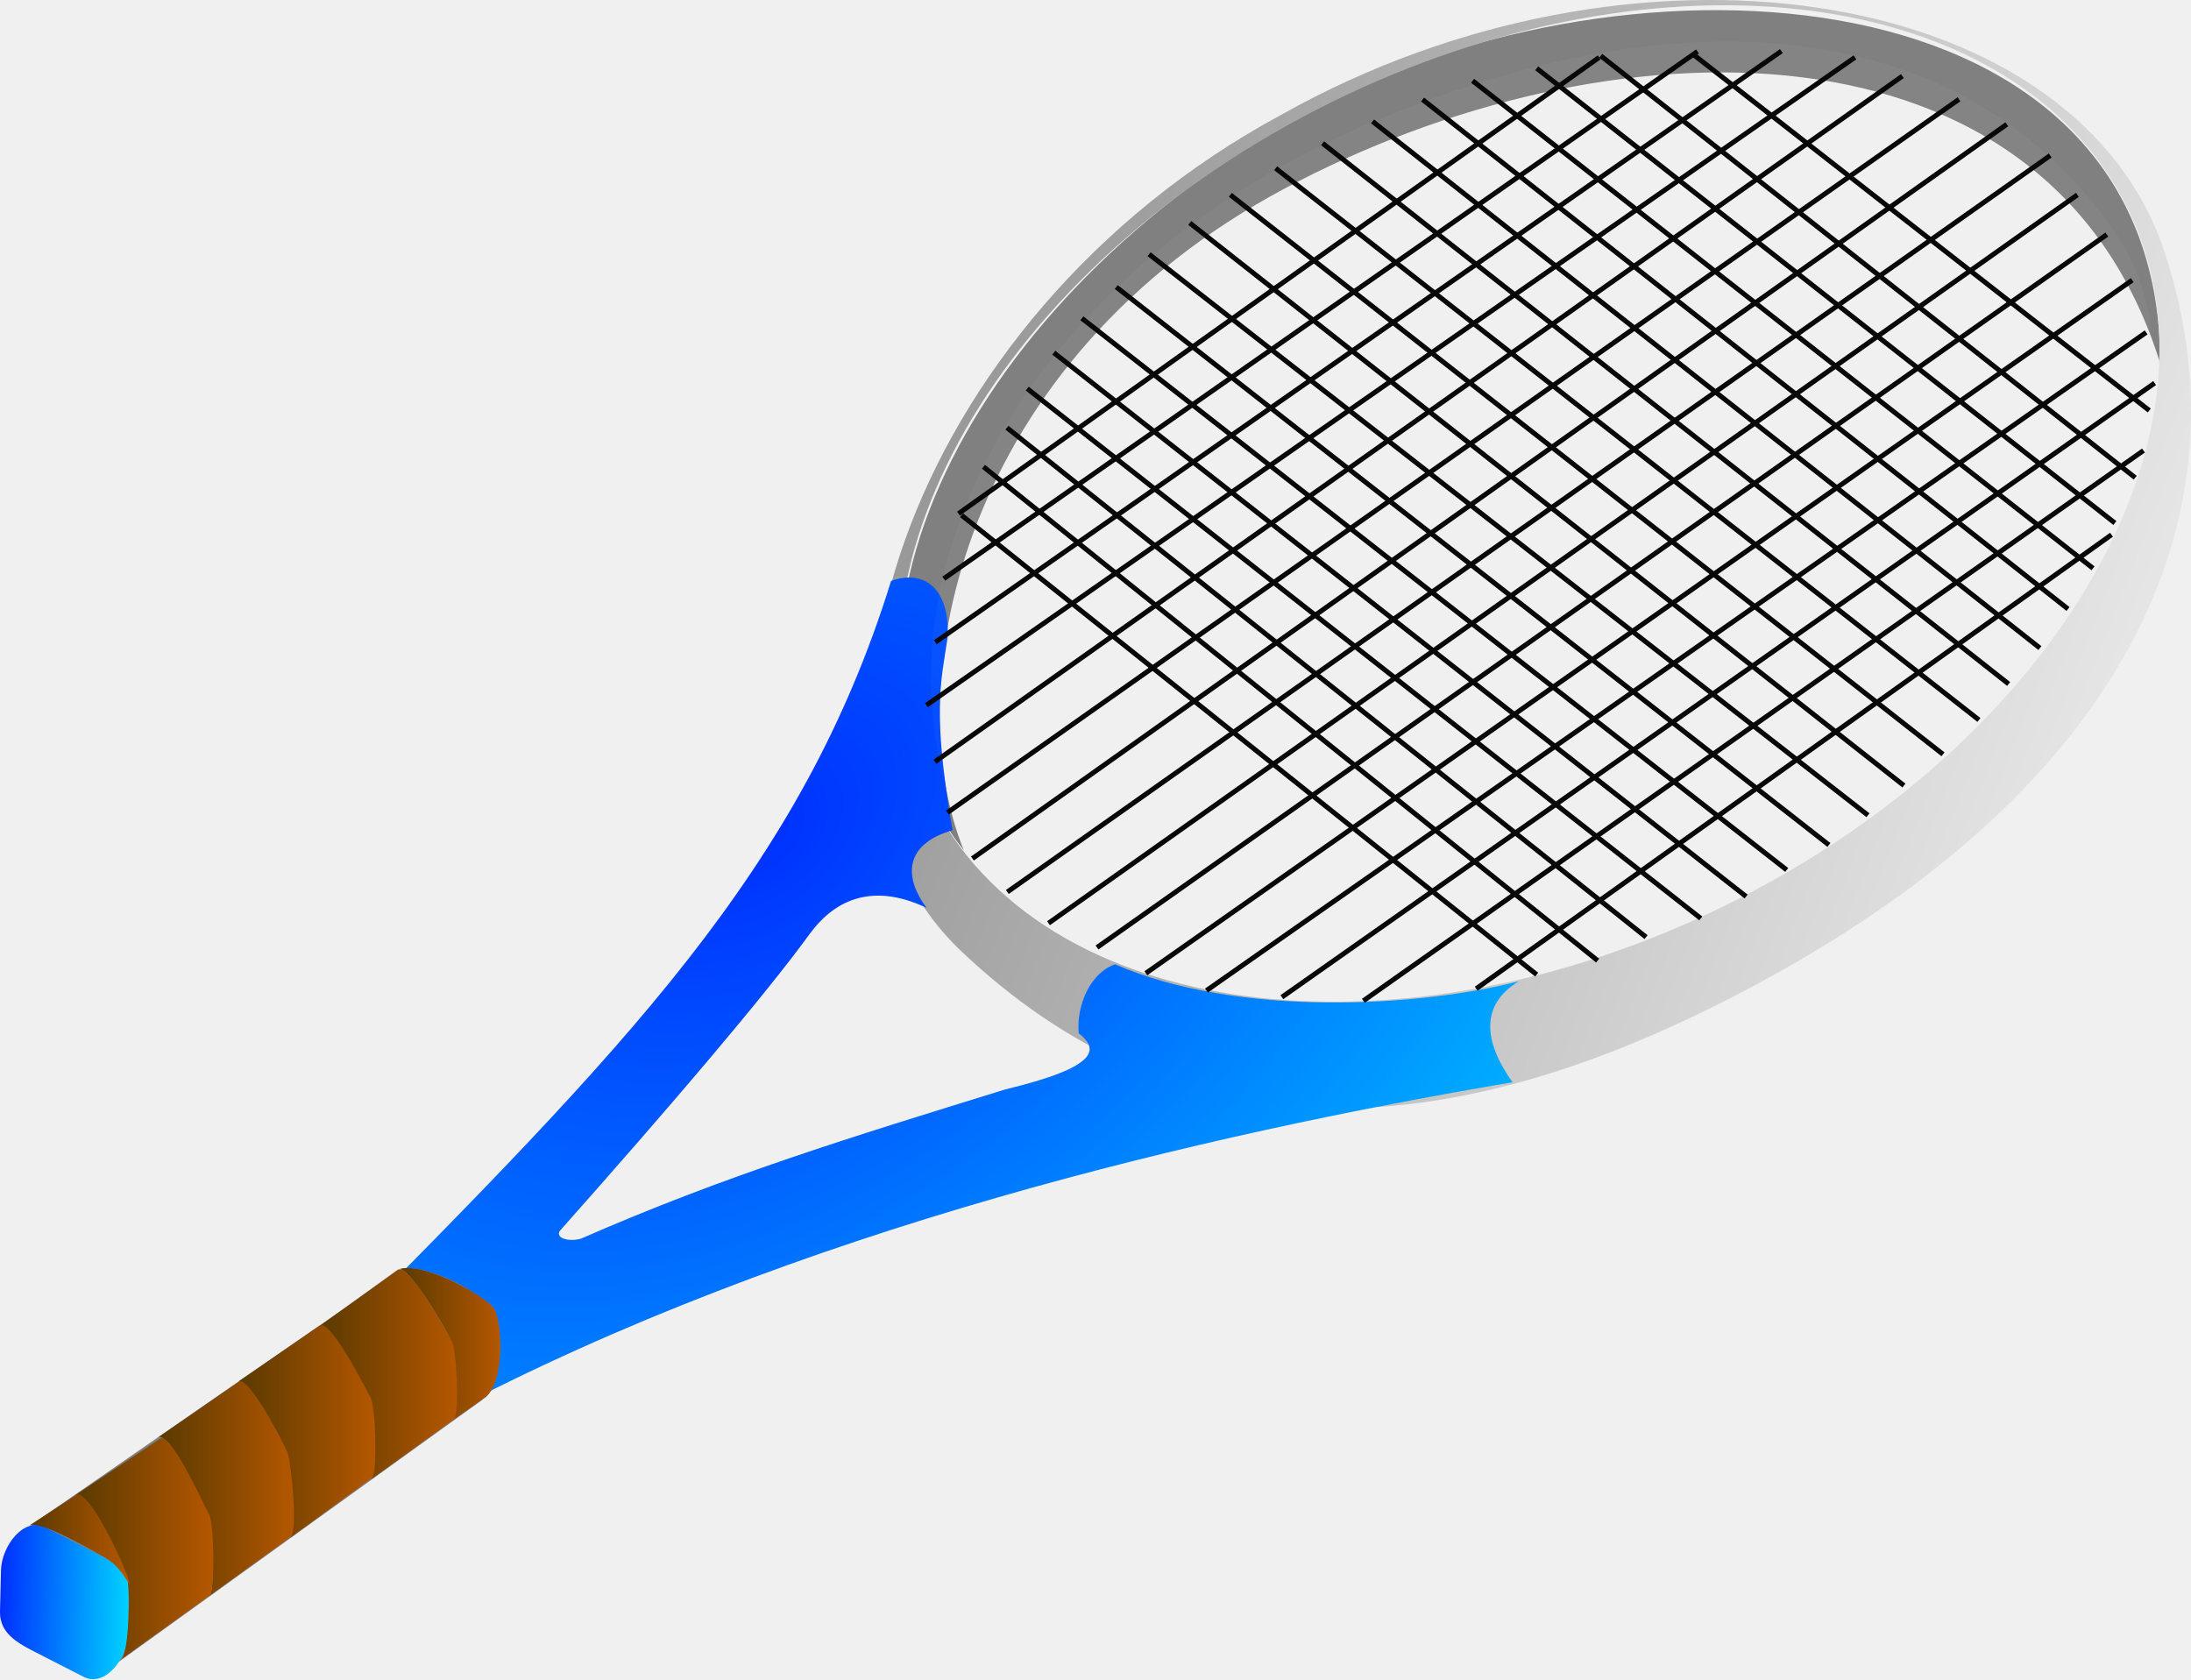
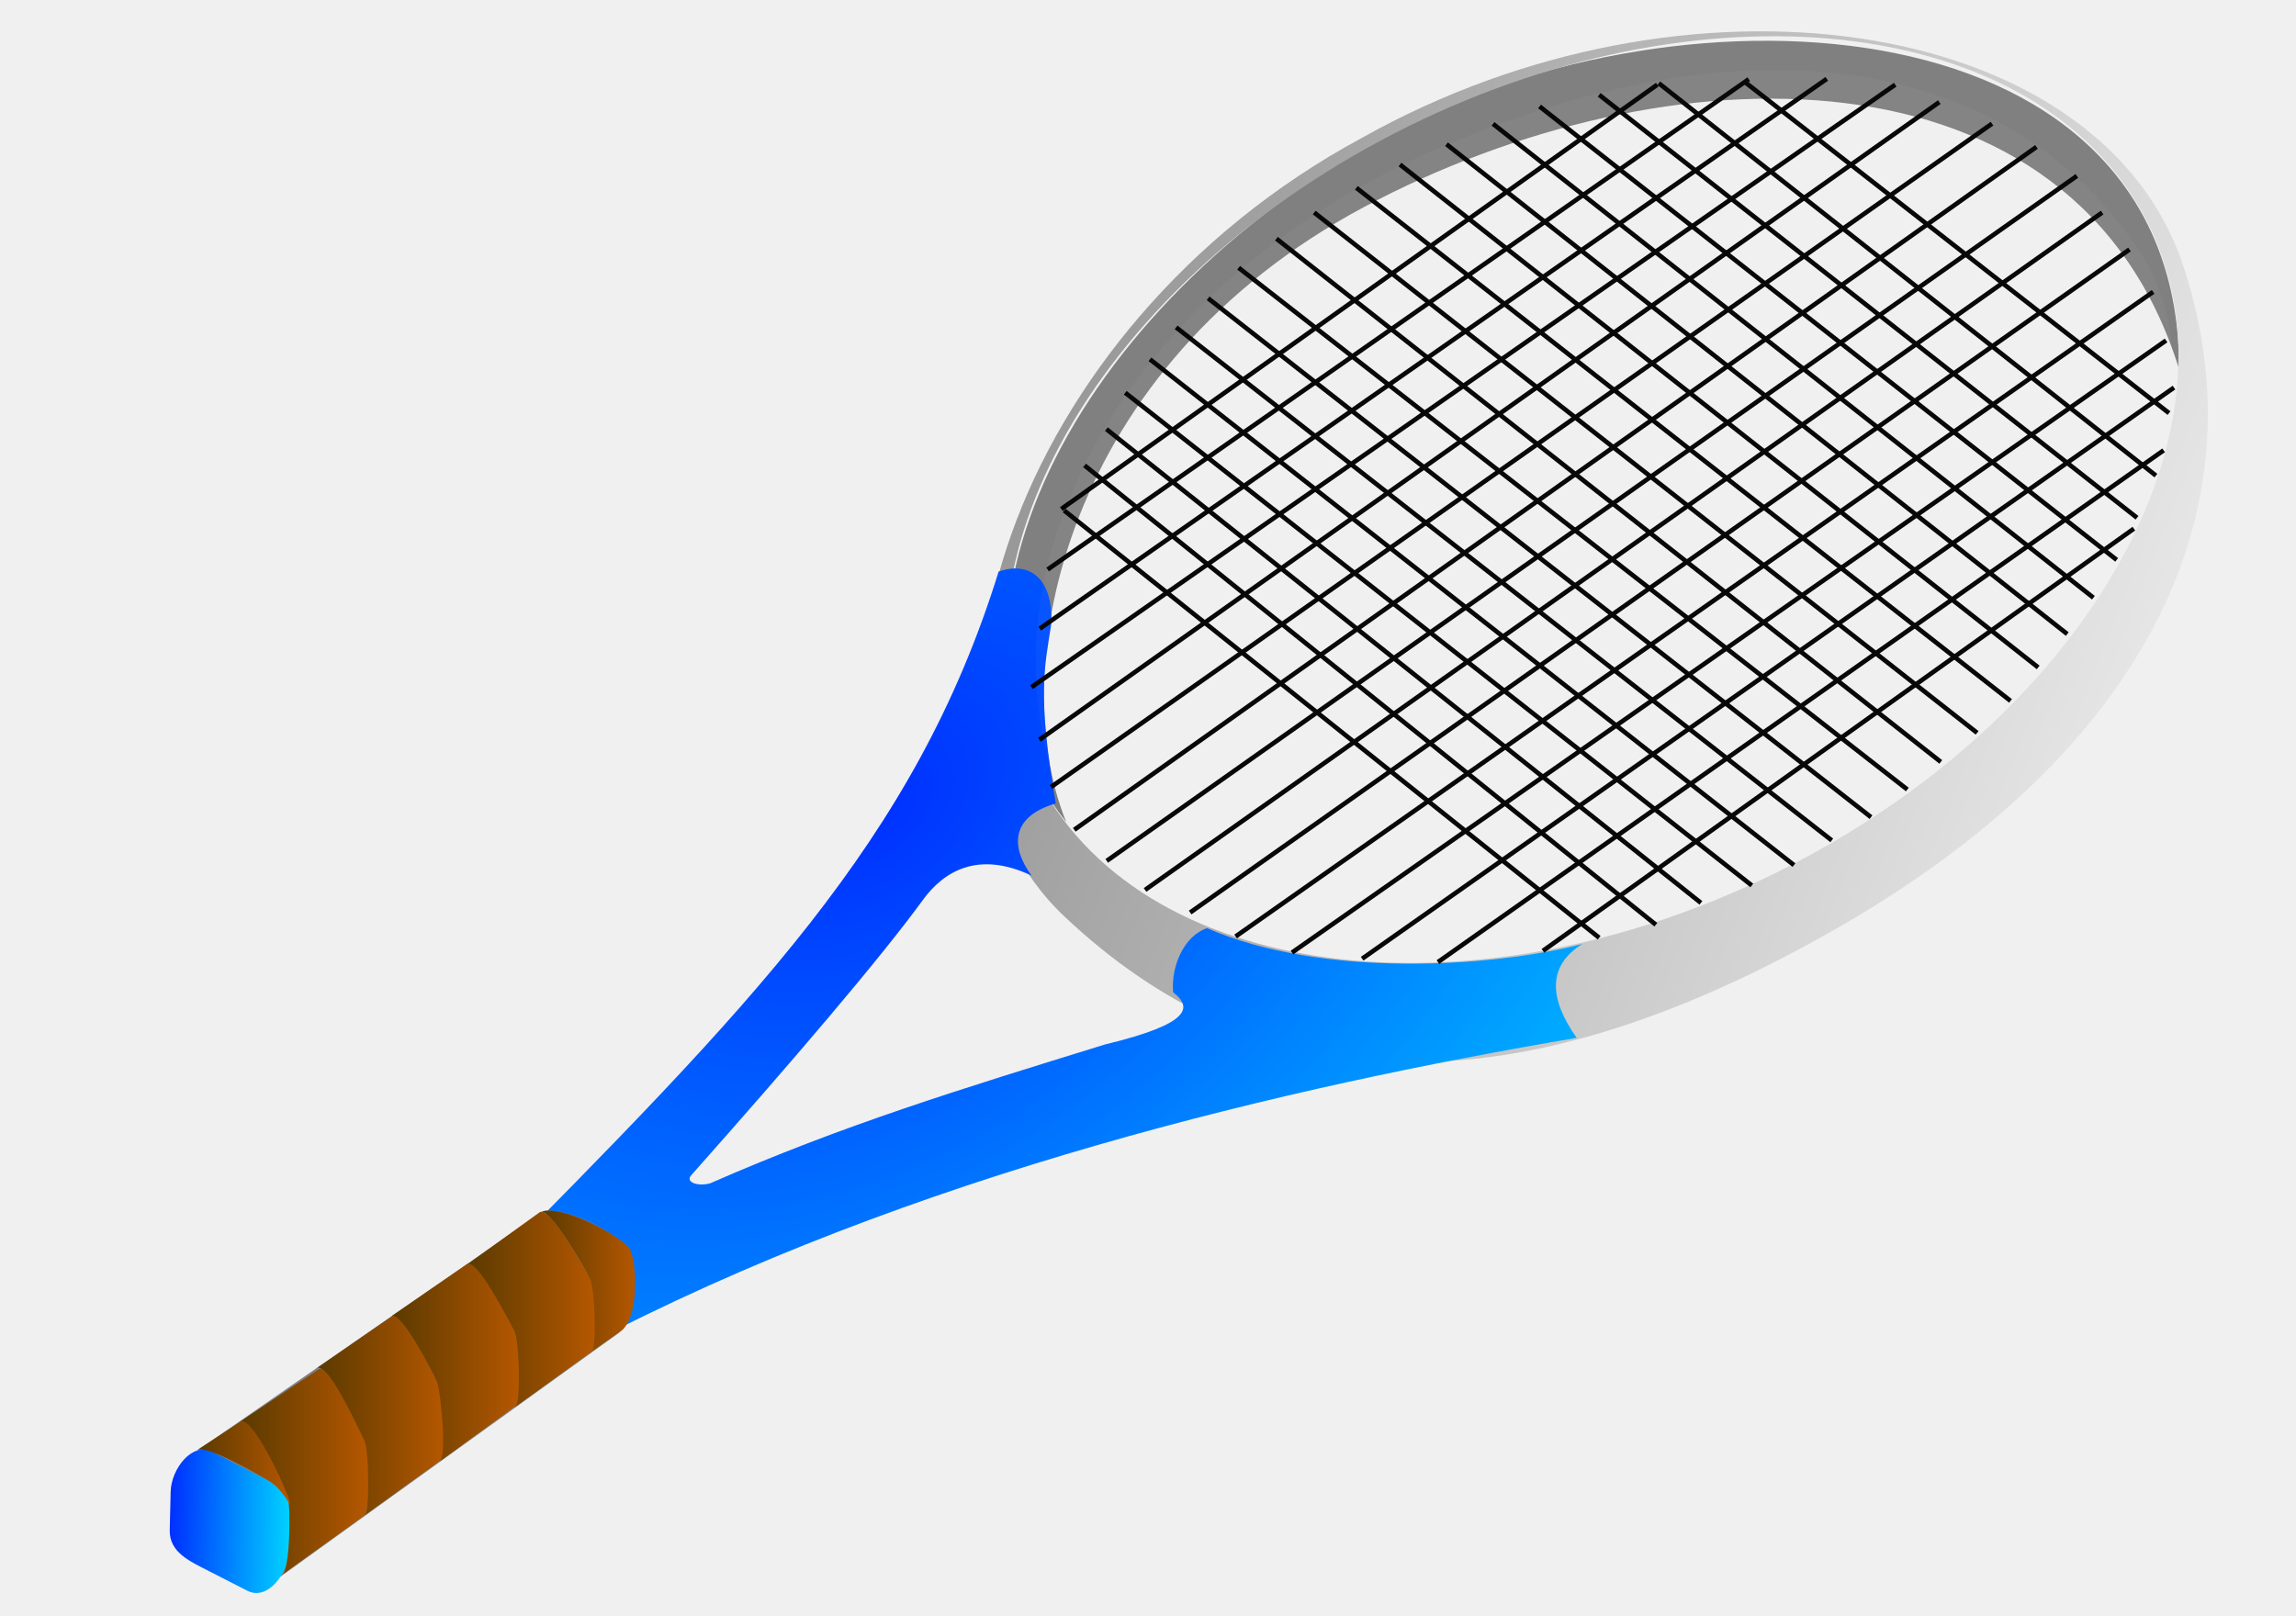
- <svg xmlns="http://www.w3.org/2000/svg" xmlns:xlink="http://www.w3.org/1999/xlink" id="svg1065" space="preserve" viewBox="0 0 593.97 455.24" version="1.0">
+ <svg xmlns="http://www.w3.org/2000/svg" xmlns:xlink="http://www.w3.org/1999/xlink" id="svg1065" space="preserve" viewBox="0 0 472.441 332.598" version="1.0" width="125mm" height="88mm">
  <defs id="defs1067">
    <linearGradient id="linearGradient660">
      <stop id="stop661" stop-color="#5a3a00" offset="0" />
      <stop id="stop662" stop-color="#b55700" offset="1" />
    </linearGradient>
    <linearGradient id="linearGradient618">
      <stop id="stop619" stop-color="#002fff" offset="0" />
      <stop id="stop620" stop-color="#00d2ff" offset="1" />
    </linearGradient>
-     <linearGradient id="linearGradient613" y2="460.68" gradientUnits="userSpaceOnUse" y1="291.65" gradientTransform="matrix(1.091 0 0 .91661 -38.419 -255.59)" x2="620.1" x1="104.97">
+     <linearGradient id="linearGradient613" y2="460.68" gradientUnits="userSpaceOnUse" y1="291.65" gradientTransform="matrix(0.7702964,0,0,0.647169,7.798752,-174.0103)" x2="620.1" x1="104.97">
      <stop id="stop611" stop-color="#666767" offset="0" />
      <stop id="stop612" stop-color="#f3f2f2" offset="1" />
    </linearGradient>
-     <linearGradient id="linearGradient617" y2="612.43" xlink:href="#linearGradient618" gradientUnits="userSpaceOnUse" y1="612.43" gradientTransform="matrix(.91673 .018102 -.021531 1.0904 -38.419 -255.59)" x2="94.861" x1="56.805" />
-     <radialGradient id="radialGradient621" xlink:href="#linearGradient618" gradientUnits="userSpaceOnUse" cy="84.237" cx="647.54" gradientTransform="matrix(.50079 .64575 -.967 .74993 -38.419 -255.59)" r="314.27" />
-     <linearGradient id="linearGradient659" y2="697.01" xlink:href="#linearGradient660" gradientUnits="userSpaceOnUse" y1="697.01" gradientTransform="matrix(1.055 0 0 .94789 -38.419 -255.59)" x2="69.677" x1="43.973" />
-     <linearGradient id="linearGradient2438" y2="501.87" xlink:href="#linearGradient660" gradientUnits="userSpaceOnUse" x2="148.67" gradientTransform="matrix(.79672 0 0 1.2551 -38.419 -255.59)" y1="501.87" x1="102.1" />
-     <linearGradient id="linearGradient2440" y2="486.52" xlink:href="#linearGradient660" gradientUnits="userSpaceOnUse" x2="214.43" gradientTransform="matrix(.81174 0 0 1.2319 -38.419 -255.59)" y1="486.52" x1="180.74" />
-     <linearGradient id="linearGradient2442" y2="484.7" xlink:href="#linearGradient660" gradientUnits="userSpaceOnUse" x2="200.81" gradientTransform="matrix(.80823 0 0 1.2373 -38.419 -255.59)" y1="484.7" x1="154.63" />
-     <linearGradient id="linearGradient2444" y2="509.15" xlink:href="#linearGradient660" gradientUnits="userSpaceOnUse" x2="122.02" gradientTransform="matrix(.78881 0 0 1.2677 -38.419 -255.59)" y1="509.15" x1="74.655" />
-     <linearGradient id="linearGradient2446" y2="493.01" xlink:href="#linearGradient660" gradientUnits="userSpaceOnUse" x2="174.81" gradientTransform="matrix(.80186 0 0 1.2471 -38.419 -255.59)" y1="493.01" x1="128.54" />
+     <linearGradient id="linearGradient617" y2="612.43" xlink:href="#linearGradient618" gradientUnits="userSpaceOnUse" y1="612.43" gradientTransform="matrix(0.6472537,0.01278085,-0.01520188,0.7698727,7.798752,-174.0103)" x2="94.861" x1="56.805" />
+     <radialGradient id="radialGradient621" xlink:href="#linearGradient618" gradientUnits="userSpaceOnUse" cy="84.237" cx="647.54" gradientTransform="matrix(0.3535809,0.4559293,-0.6827466,0.5294852,7.798752,-174.0103)" r="314.27" />
+     <linearGradient id="linearGradient659" y2="697.01" xlink:href="#linearGradient660" gradientUnits="userSpaceOnUse" y1="697.01" gradientTransform="matrix(0.7448787,0,0,0.6692541,7.798752,-174.0103)" x2="69.677" x1="43.973" />
+     <linearGradient id="linearGradient2438" y2="501.87" xlink:href="#linearGradient660" gradientUnits="userSpaceOnUse" x2="148.67" gradientTransform="matrix(0.5625211,0,0,0.8861585,7.798752,-174.0103)" y1="501.87" x1="102.1" />
+     <linearGradient id="linearGradient2440" y2="486.52" xlink:href="#linearGradient660" gradientUnits="userSpaceOnUse" x2="214.43" gradientTransform="matrix(0.5731259,0,0,0.8697783,7.798752,-174.0103)" y1="486.52" x1="180.74" />
+     <linearGradient id="linearGradient2442" y2="484.7" xlink:href="#linearGradient660" gradientUnits="userSpaceOnUse" x2="200.81" gradientTransform="matrix(0.5706477,0,0,0.8735909,7.798752,-174.0103)" y1="484.7" x1="154.63" />
+     <linearGradient id="linearGradient2444" y2="509.15" xlink:href="#linearGradient660" gradientUnits="userSpaceOnUse" x2="122.02" gradientTransform="matrix(0.5569363,0,0,0.8950547,7.798752,-174.0103)" y1="509.15" x1="74.655" />
+     <linearGradient id="linearGradient2446" y2="493.01" xlink:href="#linearGradient660" gradientUnits="userSpaceOnUse" x2="174.81" gradientTransform="matrix(0.5661502,0,0,0.8805102,7.798752,-174.0103)" y1="493.01" x1="128.54" />
  </defs>
-   <path id="path609" d="m348.17 51.161c-87.26 46.593-105.35 133.94-86.89 179.35-45.01-56.5 0.7-149.93 93.8-200.7 87.26-46.587 230.62-38.721 230.54 68.718-30.16-97.187-150.2-93.96-237.45-47.367z" fill="#808080" fill-rule="evenodd" />
-   <path id="path1074" d="m573.91 51.156c33.99 57.814-9.81 142.89-97.84 190.03s-186.95 38.49-220.95-19.33c-34-57.81 9.81-142.9 97.84-190.04 88.03-47.134 186.95-38.479 220.95 19.336zm12.08 14.801c24.9 71.333-8.19 143.95-103.19 197.27-95.01 53.31-166.3 47.49-222.16-5.3-53.35-50.47-16.42-171.22 86.86-226.9 95-53.308 212.73-35.53 238.49 34.927z" fill="url(#linearGradient613)" fill-rule="evenodd" />
-   <path id="path1070" d="m241.57 157.49c-24.36 78.49-71.81 126.12-152.34 207.45 18.63-25.69 41.99 6.5 31.09 18.61 95.89-50.62 206.64-76.08 289.73-90.14-8.07-11.36-8.63-21.04 1.67-27.38-26.27 6.83-75.87 10.02-109.43-4.6-6.75 2.29-10.53 11.21-9.86 18.7 5.46 4.27 5.71 9.04-19.92 15.22-42.25 13.07-76.13 23.42-114.99 40.45-3.53 1.02-7.41-0.31-5.52-2.37 29.37-33.06 55.16-63.26 67.47-80.19 6.16-8.47 16.2-14.46 31.71-7.12-5.86-7.86-6.55-17.08 7.04-21.05-5.51-32.32-3.19-39.83-1.32-52.24 0.66-13.16-6.21-18.57-15.33-15.34z" fill="url(#radialGradient621)" fill-rule="evenodd" />
-   <path id="path614" d="m133.53 355.6c-4.03-7.14-22.09-13.91-25.26-11.23l-101.11 69.97c-2.613 1.97-6.94 8.62-1.579 6.15 5.182-0.87 17.758 1.58 21.053 6.71 4.171 7.15 4.39 22.19 1.07 26.57l102.92-74.17c0.7-0.7 2.1-1.57 2.31-2.69 4.05-5.73 2.28-18.75 0.6-21.31z" fill="#808080" fill-rule="evenodd" />
-   <path id="path616" d="m12.365 414.07c-5.848-3-11.937 5.05-12.094 11.62l-0.268 11.16c-0.158 6.57 5.778 9.1 11.626 12.1l11.012 5.64c5.848 3 11.937-5.05 12.094-11.62l0.268-11.16c0.158-6.57-5.778-9.1-11.626-12.1l-11.012-5.64z" fill="url(#linearGradient617)" fill-rule="evenodd" />
-   <path id="path622" d="m253.55 174.12l229.38-160.27" stroke="#000" stroke-width="1pt" fill="none" />
-   <path id="path623" d="m251.16 191.17l251.71-175.62" stroke="#000" stroke-width="1pt" fill="none" />
-   <path id="path624" d="m253.45 206.52l262.27-185.89" stroke="#000" stroke-width="1pt" fill="none" />
-   <path id="path625" d="m256.84 220.29l274.24-193.38" stroke="#000" stroke-width="1pt" fill="none" />
-   <path id="path626" d="m263.62 232.75l280.42-199.06" stroke="#000" stroke-width="1pt" fill="none" />
-   <path id="path627" d="m273.08 241.82l282.72-199.66" stroke="#000" stroke-width="1pt" fill="none" />
-   <path id="path628" d="m284.24 250.29l278.93-197.46" stroke="#000" stroke-width="1pt" fill="none" />
-   <path id="path629" d="m297.39 256.87l273.76-193.28" stroke="#000" stroke-width="1pt" fill="none" />
-   <path id="path630" d="m310.64 263.85l267.39-187.9" stroke="#000" stroke-width="1pt" fill="none" />
-   <path id="path631" d="m327.07 268.54l254.74-178.43" stroke="#000" stroke-width="1pt" fill="none" />
-   <path id="path632" d="m347.51 270.34l236.6-166.49" stroke="#000" stroke-width="1pt" fill="none" />
-   <path id="path633" d="m255.85 156.88l204.34-142.93" stroke="#000" stroke-width="1pt" fill="none" />
-   <path id="path635" d="m369.6 271.32l211.49-149.18" stroke="#000" stroke-width="1pt" fill="none" />
-   <path id="path636" d="m311.52 68.926l194.88 152.09" stroke="#000" stroke-width="1pt" fill="none" />
-   <path id="path637" d="m302.62 77.823l193.19 151.25" stroke="#000" stroke-width="1pt" fill="none" />
-   <path id="path638" d="m293.3 86.296l191.07 149.55" stroke="#000" stroke-width="1pt" fill="none" />
-   <path id="path639" d="m285.68 95.617l187.68 147.43" stroke="#000" stroke-width="1pt" fill="none" />
-   <path id="path640" d="m278.48 105.36l182.59 143.62" stroke="#000" stroke-width="1pt" fill="none" />
-   <path id="path641" d="m272.97 115.95l173.27 138.11" stroke="#000" stroke-width="1pt" fill="none" />
-   <path id="path642" d="m266.61 126.54l166.5 133.88" stroke="#000" stroke-width="1pt" fill="none" />
-   <path id="path643" d="m260.68 139.68l155.91 124.55" stroke="#000" stroke-width="1pt" fill="none" />
-   <path id="path644" d="m322.54 60.453l193.61 152.52" stroke="#000" stroke-width="1pt" fill="none" />
-   <path id="path645" d="m333.55 52.827l193.19 151.67" stroke="#000" stroke-width="1pt" fill="none" />
-   <path id="path646" d="m345.84 45.625l190.64 149.56" stroke="#000" stroke-width="1pt" fill="none" />
-   <path id="path647" d="m358.55 38.846l185.98 146.58" stroke="#000" stroke-width="1pt" fill="none" />
-   <path id="path648" d="m372.1 32.915l180.91 142.78" stroke="#000" stroke-width="1pt" fill="none" />
-   <path id="path649" d="m385.66 26.984l174.97 138.12" stroke="#000" stroke-width="1pt" fill="none" />
-   <path id="path650" d="m399.22 21.9l168.19 132.18" stroke="#000" stroke-width="1pt" fill="none" />
-   <path id="path651" d="m416.59 18.511l156.75 123.29" stroke="#000" stroke-width="1pt" fill="none" />
-   <path id="path652" d="m433.96 15.122l144.89 114.39" stroke="#000" stroke-width="1pt" fill="none" />
-   <path id="path653" d="m458.95 14.698l123.71 96.592" stroke="#000" stroke-width="1pt" fill="none" />
-   <path id="path654" d="m259.84 139.25l173.69-123.7" stroke="#000" stroke-width="1pt" fill="none" />
-   <path id="path655" d="m400.2 268.04l172.22-123.07" stroke="#000" stroke-width="1pt" fill="none" />
-   <path id="path663" d="m64.829 374.51l-21.906 15.12c2.789-1.55 11.536 16.57 13.028 19.92 1.012 3.17 2.912 22.09 0.617 23.22l22.815-16.52c1.271-1.83 0.486-18.21-0.873-21.53-1.65-3.08-10.856-22.47-13.681-20.21z" fill="url(#linearGradient2438)" fill-rule="evenodd" />
-   <path id="path669" d="m108.29 344.03c2.79-0.28 12.26 15.57 13.75 18.91 1.01 3.18 2.61 21.2 0.32 22.33l8.71-6.1c6.05-3.58 5.04-21.14 2.94-24.28-1.61-3.01-18.71-12.86-25.72-10.86z" fill="url(#linearGradient2440)" fill-rule="evenodd" />
-   <path id="path670" d="m107.74 344.3l-21.18 15.25c2.789-1.55 11.96 15.72 13.45 19.07 1.01 3.17 2.61 21.5 0.32 22.63l22.81-16.52c1.28-1.84 0.79-17.61-0.57-20.94-1.65-3.08-12-21.75-14.83-19.49z" fill="url(#linearGradient2442)" fill-rule="evenodd" />
-   <path id="path671" d="m43.347 390.06l-22.878 15.25c2.789-1.55 12.409 18.49 13.901 21.83 1.012 3.18 0.665 21.65-1.63 22.78l24.164-17.42c1.271-1.84 1.234-18.36-0.124-21.68-1.65-3.08-10.609-23.02-13.433-20.76z" fill="url(#linearGradient2444)" fill-rule="evenodd" />
-   <path id="path672" d="m86.56 359.43l-21.906 15.08c2.789-1.56 11.835 16.01 13.327 19.36 1.012 3.18 2.912 21.95 0.617 23.08l22.362-16.37c1.28-1.84 0.94-18.21-0.42-21.54-1.65-3.08-11.156-21.87-13.98-19.61z" fill="url(#linearGradient2446)" fill-rule="evenodd" />
-   <path id="path673" d="m20.893 405.1l-12.922 8.47c2.79-1.55 17.317 6.89 20.866 8.9 2.582 1.55 4.307 3.95 6.249 6.99 0.211-1.91-10.098-24.72-14.193-24.36z" fill="url(#linearGradient659)" fill-rule="evenodd" />
-   <path id="path770" opacity=".032" fill="#fff" d="m438.77 97.546l-11.95-9.819c-3.46-2.839-8.16-3.277-14.1-1.313-5.87 2.024-13.23 5.995-22.09 11.915-10.17 6.801-16.44 12.561-18.81 17.291-0.99 1.96-1.37 3.6-1.15 4.92 0.36 1.27 1.45 2.66 3.27 4.15l6.83 5.61c0.36 0.3 2.51 2.06 6.44 5.29 3.93 3.22 7.61 6.24 11.03 9.05 3.43 2.81 5.57 4.58 6.45 5.29 0.87 0.72-1.55-1.27-7.27-5.96l13.11 10.76 2.35 1.93c0.07 0.06 0.14 0.12 0.22 0.18 0.07 0.06 0.16 0.13 0.27 0.22 0.07 0.06 0.15 0.12 0.22 0.18s0.16 0.14 0.27 0.22l14.8 12.15c1.89 1.4 5.57 0.35 11.04-3.15 5.47-3.49 7.55-6.26 6.24-8.31l-32.06-26.32c-2.76-1.94-0.7-5.22 6.19-9.82 6.45-4.32 10.86-5.66 13.22-4.05l0.11 0.09 30.8 25.53c3.71 2.89 3.6 7.11-0.34 12.67s-9.48 10.79-16.62 15.67c-7.11 4.91-14.62 8.6-22.53 11.07-7.9 2.46-13.88 2.04-17.92-1.28l-13.43-11.03-0.17-0.13-15.94-13.1-15.73-12.91-8.74-7.17c-3.16-2.6-4.69-5.32-4.58-8.16 0-2.77 1.75-6.38 5.26-10.83 6.38-8.28 16.46-17.02 30.24-26.233 16.84-11.255 31.03-18.33 42.58-21.225 4.67-1.219 8.57-1.52 11.7-0.903 3.13 0.455 6.17 1.893 9.12 4.313l10.1 8.294 1.75 1.435 13.05 10.715 36.43 29.904c1.05 0.87 1.32 2.15 0.81 3.85-0.36 1.65-2.57 3.83-6.62 6.53-6.88 4.61-11.51 5.78-13.88 3.51-1.31-1.08-5-4.11-11.08-9.1-6.05-4.97-11.91-9.78-17.59-14.44-5.64-4.63-9.81-8.05-12.5-10.27-2.66-2.18-1.24-1.01 4.26 3.5l-13.06-10.714zm135.63-33.026c28.61 43.93-5.83 137.7-126.46 189.43-87.76 37.88-171.41 9.15-187.32-28.94-27.38-64.14 14.63-148.99 106.97-190.02 92.14-40.341 168.28-28.441 206.81 29.53z" />
+   <path id="path609" d="M 280.748,42.57 C 219.139,75.467 206.366,137.138 219.4,169.199 187.621,129.308 219.894,63.342 285.627,27.496 347.237,-5.397 448.456,0.157 448.399,76.014 427.105,7.396 342.351,9.674 280.748,42.571 Z" fill="#808080" fill-rule="evenodd" style="stroke-width:0.706" />
+   <path id="path1074" d="M 440.131,42.567 C 464.13,83.386 433.205,143.453 371.052,176.736 308.899,210.019 239.056,203.912 215.051,163.089 191.045,122.272 221.977,62.195 284.13,28.912 346.284,-4.367 416.126,1.744 440.131,42.564 Z m 8.529,10.45 C 466.241,103.381 442.878,154.652 375.803,192.298 308.722,229.938 258.388,225.829 218.948,188.556 181.281,152.922 207.355,67.667 280.275,28.355 347.35,-9.283 430.473,3.269 448.66,53.015 Z" fill="url(#linearGradient613)" fill-rule="evenodd" style="fill:url(#linearGradient613);stroke-width:0.706" />
+   <path id="path1070" d="m 205.484,117.643 c -17.199,55.418 -50.701,89.047 -107.559,146.469 13.154,-18.138 29.647,4.589 21.951,13.14 67.703,-35.74 145.897,-53.716 204.563,-63.643 -5.698,-8.021 -6.093,-14.855 1.179,-19.332 -18.548,4.822 -53.568,7.075 -77.263,-3.248 -4.766,1.617 -7.435,7.915 -6.962,13.203 3.855,3.015 4.032,6.383 -14.064,10.746 -29.83,9.228 -53.751,16.536 -81.188,28.56 -2.492,0.72 -5.232,-0.219 -3.897,-1.673 20.737,-23.342 38.946,-44.664 47.637,-56.618 4.349,-5.98 11.438,-10.209 22.389,-5.027 -4.137,-5.55 -4.625,-12.059 4.971,-14.862 -3.89,-22.819 -2.252,-28.122 -0.932,-36.884 0.466,-9.292 -4.385,-13.111 -10.824,-10.831 z" fill="url(#radialGradient621)" fill-rule="evenodd" style="fill:url(#radialGradient621);stroke-width:0.706" />
+   <path id="path614" d="m 129.203,257.518 c -2.845,-5.041 -15.597,-9.821 -17.835,-7.929 l -71.388,49.402 c -1.845,1.391 -4.9,6.086 -1.115,4.342 3.659,-0.614 12.538,1.116 14.864,4.738 2.945,5.048 3.1,15.667 0.755,18.76 l 72.666,-52.367 c 0.494,-0.494 1.483,-1.108 1.631,-1.899 2.859,-4.046 1.61,-13.238 0.424,-15.046 z" fill="#808080" fill-rule="evenodd" style="stroke-width:0.706" />
+   <path id="path616" d="m 43.655,298.801 c -4.129,-2.118 -8.428,3.566 -8.539,8.204 l -0.189,7.879 c -0.111,4.639 4.08,6.425 8.208,8.543 l 7.775,3.982 c 4.129,2.118 8.428,-3.566 8.539,-8.204 l 0.189,-7.879 c 0.112,-4.639 -4.08,-6.425 -8.208,-8.543 l -7.775,-3.982 z" fill="url(#linearGradient617)" fill-rule="evenodd" style="fill:url(#linearGradient617);stroke-width:0.706" />
+   <path id="path622" d="M 213.942,129.385 375.895,16.227" stroke="#000000" stroke-width="0.706pt" fill="none" />
+   <path id="path623" d="M 212.255,141.423 389.974,17.427" stroke="#000000" stroke-width="0.706pt" fill="none" />
+   <path id="path624" d="M 213.872,152.261 399.046,21.014" stroke="#000000" stroke-width="0.706pt" fill="none" />
+   <path id="path625" d="M 216.265,161.983 409.891,25.448" stroke="#000000" stroke-width="0.706pt" fill="none" />
+   <path id="path626" d="M 221.052,170.78 419.042,30.235" stroke="#000000" stroke-width="0.706pt" fill="none" />
+   <path id="path627" d="M 227.731,177.184 427.345,36.215" stroke="#000000" stroke-width="0.706pt" fill="none" />
+   <path id="path628" d="M 235.611,183.164 432.548,43.748" stroke="#000000" stroke-width="0.706pt" fill="none" />
+   <path id="path629" d="M 244.895,187.81 438.183,51.345" stroke="#000000" stroke-width="0.706pt" fill="none" />
+   <path id="path630" d="M 254.251,192.738 443.04,60.072" stroke="#000000" stroke-width="0.706pt" fill="none" />
+   <path id="path631" d="M 265.851,196.05 445.709,70.07" stroke="#000000" stroke-width="0.706pt" fill="none" />
+   <path id="path632" d="M 280.282,197.321 447.333,79.771" stroke="#000000" stroke-width="0.706pt" fill="none" />
+   <path id="path633" d="M 215.566,117.213 359.84,16.297" stroke="#000000" stroke-width="0.706pt" fill="none" />
+   <path id="path635" d="M 295.879,198.012 445.201,92.684" stroke="#000000" stroke-width="0.706pt" fill="none" />
+   <path id="path636" d="M 254.872,55.113 392.466,162.496" stroke="#000000" stroke-width="0.706pt" fill="none" />
+   <path id="path637" d="M 248.588,61.395 384.989,168.184" stroke="#000000" stroke-width="0.706pt" fill="none" />
+   <path id="path638" d="M 242.008,67.377 376.912,172.966" stroke="#000000" stroke-width="0.706pt" fill="none" />
+   <path id="path639" d="M 236.628,73.958 369.138,178.05" stroke="#000000" stroke-width="0.706pt" fill="none" />
+   <path id="path640" d="M 231.544,80.837 360.461,182.239" stroke="#000000" stroke-width="0.706pt" fill="none" />
+   <path id="path641" d="M 227.654,88.314 349.99,185.826" stroke="#000000" stroke-width="0.706pt" fill="none" />
+   <path id="path642" d="M 223.163,95.791 340.72,190.317" stroke="#000000" stroke-width="0.706pt" fill="none" />
+   <path id="path643" d="M 218.976,105.069 329.056,193.007" stroke="#000000" stroke-width="0.706pt" fill="none" />
+   <path id="path644" d="M 262.652,49.131 399.35,156.817" stroke="#000000" stroke-width="0.706pt" fill="none" />
+   <path id="path645" d="M 270.426,43.746 406.827,150.832" stroke="#000000" stroke-width="0.706pt" fill="none" />
+   <path id="path646" d="M 279.103,38.661 413.704,144.258" stroke="#000000" stroke-width="0.706pt" fill="none" />
+   <path id="path647" d="M 288.077,33.875 419.388,137.367" stroke="#000000" stroke-width="0.706pt" fill="none" />
+   <path id="path648" d="M 297.644,29.688 425.375,130.497" stroke="#000000" stroke-width="0.706pt" fill="none" />
+   <path id="path649" d="M 307.218,25.5 430.755,123.019" stroke="#000000" stroke-width="0.706pt" fill="none" />
+   <path id="path650" d="m 316.792,21.91 118.75,93.325" stroke="#000000" stroke-width="0.706pt" fill="none" />
+   <path id="path651" d="M 329.056,19.518 439.729,106.566" stroke="#000000" stroke-width="0.706pt" fill="none" />
+   <path id="path652" d="M 341.32,17.125 443.619,97.889" stroke="#000000" stroke-width="0.706pt" fill="none" />
+   <path id="path653" d="M 358.964,16.825 446.309,85.024" stroke="#000000" stroke-width="0.706pt" fill="none" />
+   <path id="path654" d="M 218.383,104.765 341.017,17.427" stroke="#000000" stroke-width="0.706pt" fill="none" />
+   <path id="path655" d="M 317.484,195.697 439.079,108.804" stroke="#000000" stroke-width="0.706pt" fill="none" />
+   <path id="path663" d="m 80.697,270.869 -15.467,10.675 c 1.969,-1.094 8.145,11.699 9.198,14.064 0.715,2.238 2.056,15.597 0.436,16.394 l 16.108,-11.664 c 0.897,-1.292 0.343,-12.857 -0.616,-15.201 -1.165,-2.175 -7.665,-15.865 -9.659,-14.269 z" fill="url(#linearGradient2438)" fill-rule="evenodd" style="fill:url(#linearGradient2438);stroke-width:0.706" />
+   <path id="path669" d="m 111.382,249.349 c 1.97,-0.198 8.656,10.993 9.708,13.351 0.713,2.245 1.843,14.968 0.226,15.766 l 6.15,-4.307 c 4.272,-2.528 3.558,-14.926 2.076,-17.143 -1.137,-2.125 -13.21,-9.08 -18.16,-7.668 z" fill="url(#linearGradient2440)" fill-rule="evenodd" style="fill:url(#linearGradient2440);stroke-width:0.706" />
+   <path id="path670" d="m 110.994,249.54 -14.954,10.767 c 1.969,-1.094 8.444,11.099 9.496,13.464 0.713,2.238 1.843,15.18 0.226,15.978 l 16.105,-11.664 c 0.904,-1.299 0.558,-12.433 -0.402,-14.785 -1.165,-2.175 -8.473,-15.357 -10.471,-13.761 z" fill="url(#linearGradient2442)" fill-rule="evenodd" style="fill:url(#linearGradient2442);stroke-width:0.706" />
+   <path id="path671" d="m 65.529,281.848 -16.153,10.767 c 1.969,-1.094 8.761,13.055 9.815,15.413 0.715,2.245 0.47,15.286 -1.151,16.084 l 17.061,-12.299 c 0.897,-1.299 0.871,-12.963 -0.088,-15.307 -1.165,-2.175 -7.49,-16.253 -9.484,-14.658 z" fill="url(#linearGradient2444)" fill-rule="evenodd" style="fill:url(#linearGradient2444);stroke-width:0.706" />
+   <path id="path672" d="m 96.04,260.222 -15.467,10.647 c 1.969,-1.101 8.356,11.304 9.409,13.669 0.715,2.245 2.056,15.498 0.436,16.296 L 106.207,289.276 c 0.904,-1.299 0.664,-12.857 -0.297,-15.208 -1.165,-2.175 -7.877,-15.441 -9.871,-13.846 z" fill="url(#linearGradient2446)" fill-rule="evenodd" style="fill:url(#linearGradient2446);stroke-width:0.706" />
+   <path id="path673" d="m 49.676,292.467 -9.124,5.98 c 1.97,-1.094 12.227,4.865 14.732,6.284 1.823,1.094 3.041,2.789 4.412,4.935 0.149,-1.349 -7.13,-17.453 -10.021,-17.199 z" fill="url(#linearGradient659)" fill-rule="evenodd" style="fill:url(#linearGradient659);stroke-width:0.706" />
+   <path id="path770" opacity="0.032" fill="#ffffff" d="m 344.716,75.32 -8.437,-6.933 c -2.443,-2.004 -5.761,-2.314 -9.955,-0.927 -4.144,1.429 -9.341,4.233 -15.597,8.413 -7.18,4.802 -11.607,8.869 -13.281,12.208 -0.699,1.384 -0.967,2.542 -0.812,3.474 0.254,0.897 1.024,1.878 2.309,2.93 l 4.822,3.961 c 0.254,0.212 1.772,1.454 4.547,3.735 2.775,2.273 5.373,4.406 7.788,6.39 2.422,1.984 3.933,3.234 4.554,3.735 0.614,0.508 -1.094,-0.897 -5.133,-4.208 l 9.256,7.597 1.659,1.363 c 0.05,0.042 0.099,0.085 0.155,0.127 0.05,0.042 0.113,0.092 0.191,0.155 0.05,0.042 0.106,0.085 0.155,0.127 0.05,0.042 0.113,0.099 0.191,0.155 l 10.449,8.578 c 1.334,0.988 3.933,0.247 7.795,-2.224 3.862,-2.464 5.331,-4.42 4.406,-5.867 L 327.143,99.526 c -1.949,-1.37 -0.494,-3.686 4.37,-6.933 4.554,-3.05 7.668,-3.996 9.334,-2.859 l 0.078,0.064 21.746,18.025 c 2.619,2.04 2.542,5.02 -0.24,8.946 -2.782,3.926 -6.693,7.618 -11.734,11.064 -5.02,3.467 -10.322,6.072 -15.907,7.816 -5.578,1.737 -9.8,1.44 -12.652,-0.904 l -9.482,-7.788 -0.12,-0.092 -11.254,-9.249 -11.106,-9.115 -6.171,-5.062 c -2.231,-1.836 -3.311,-3.756 -3.234,-5.761 0,-1.956 1.236,-4.505 3.714,-7.646 4.505,-5.846 11.622,-12.017 21.351,-18.522 11.89,-7.947 21.909,-12.942 30.063,-14.986 3.297,-0.861 6.051,-1.073 8.261,-0.638 2.21,0.321 4.356,1.337 6.439,3.045 l 7.131,5.856 1.236,1.013 9.214,7.565 25.721,21.114 c 0.741,0.614 0.932,1.518 0.572,2.718 -0.254,1.165 -1.815,2.704 -4.674,4.61 -4.858,3.255 -8.127,4.081 -9.8,2.478 -0.925,-0.763 -3.53,-2.902 -7.823,-6.425 -4.272,-3.509 -8.409,-6.905 -12.419,-10.195 -3.982,-3.269 -6.926,-5.684 -8.826,-7.251 -1.878,-1.539 -0.875,-0.713 3.008,2.471 z M 440.477,52.002 C 460.677,83.019 436.361,149.225 351.191,185.748 289.228,212.493 230.167,192.209 218.934,165.315 199.603,120.03 229.264,60.122 294.46,31.153 359.515,2.67 413.273,11.072 440.477,52.002 Z" style="stroke-width:0.706" />
</svg>
